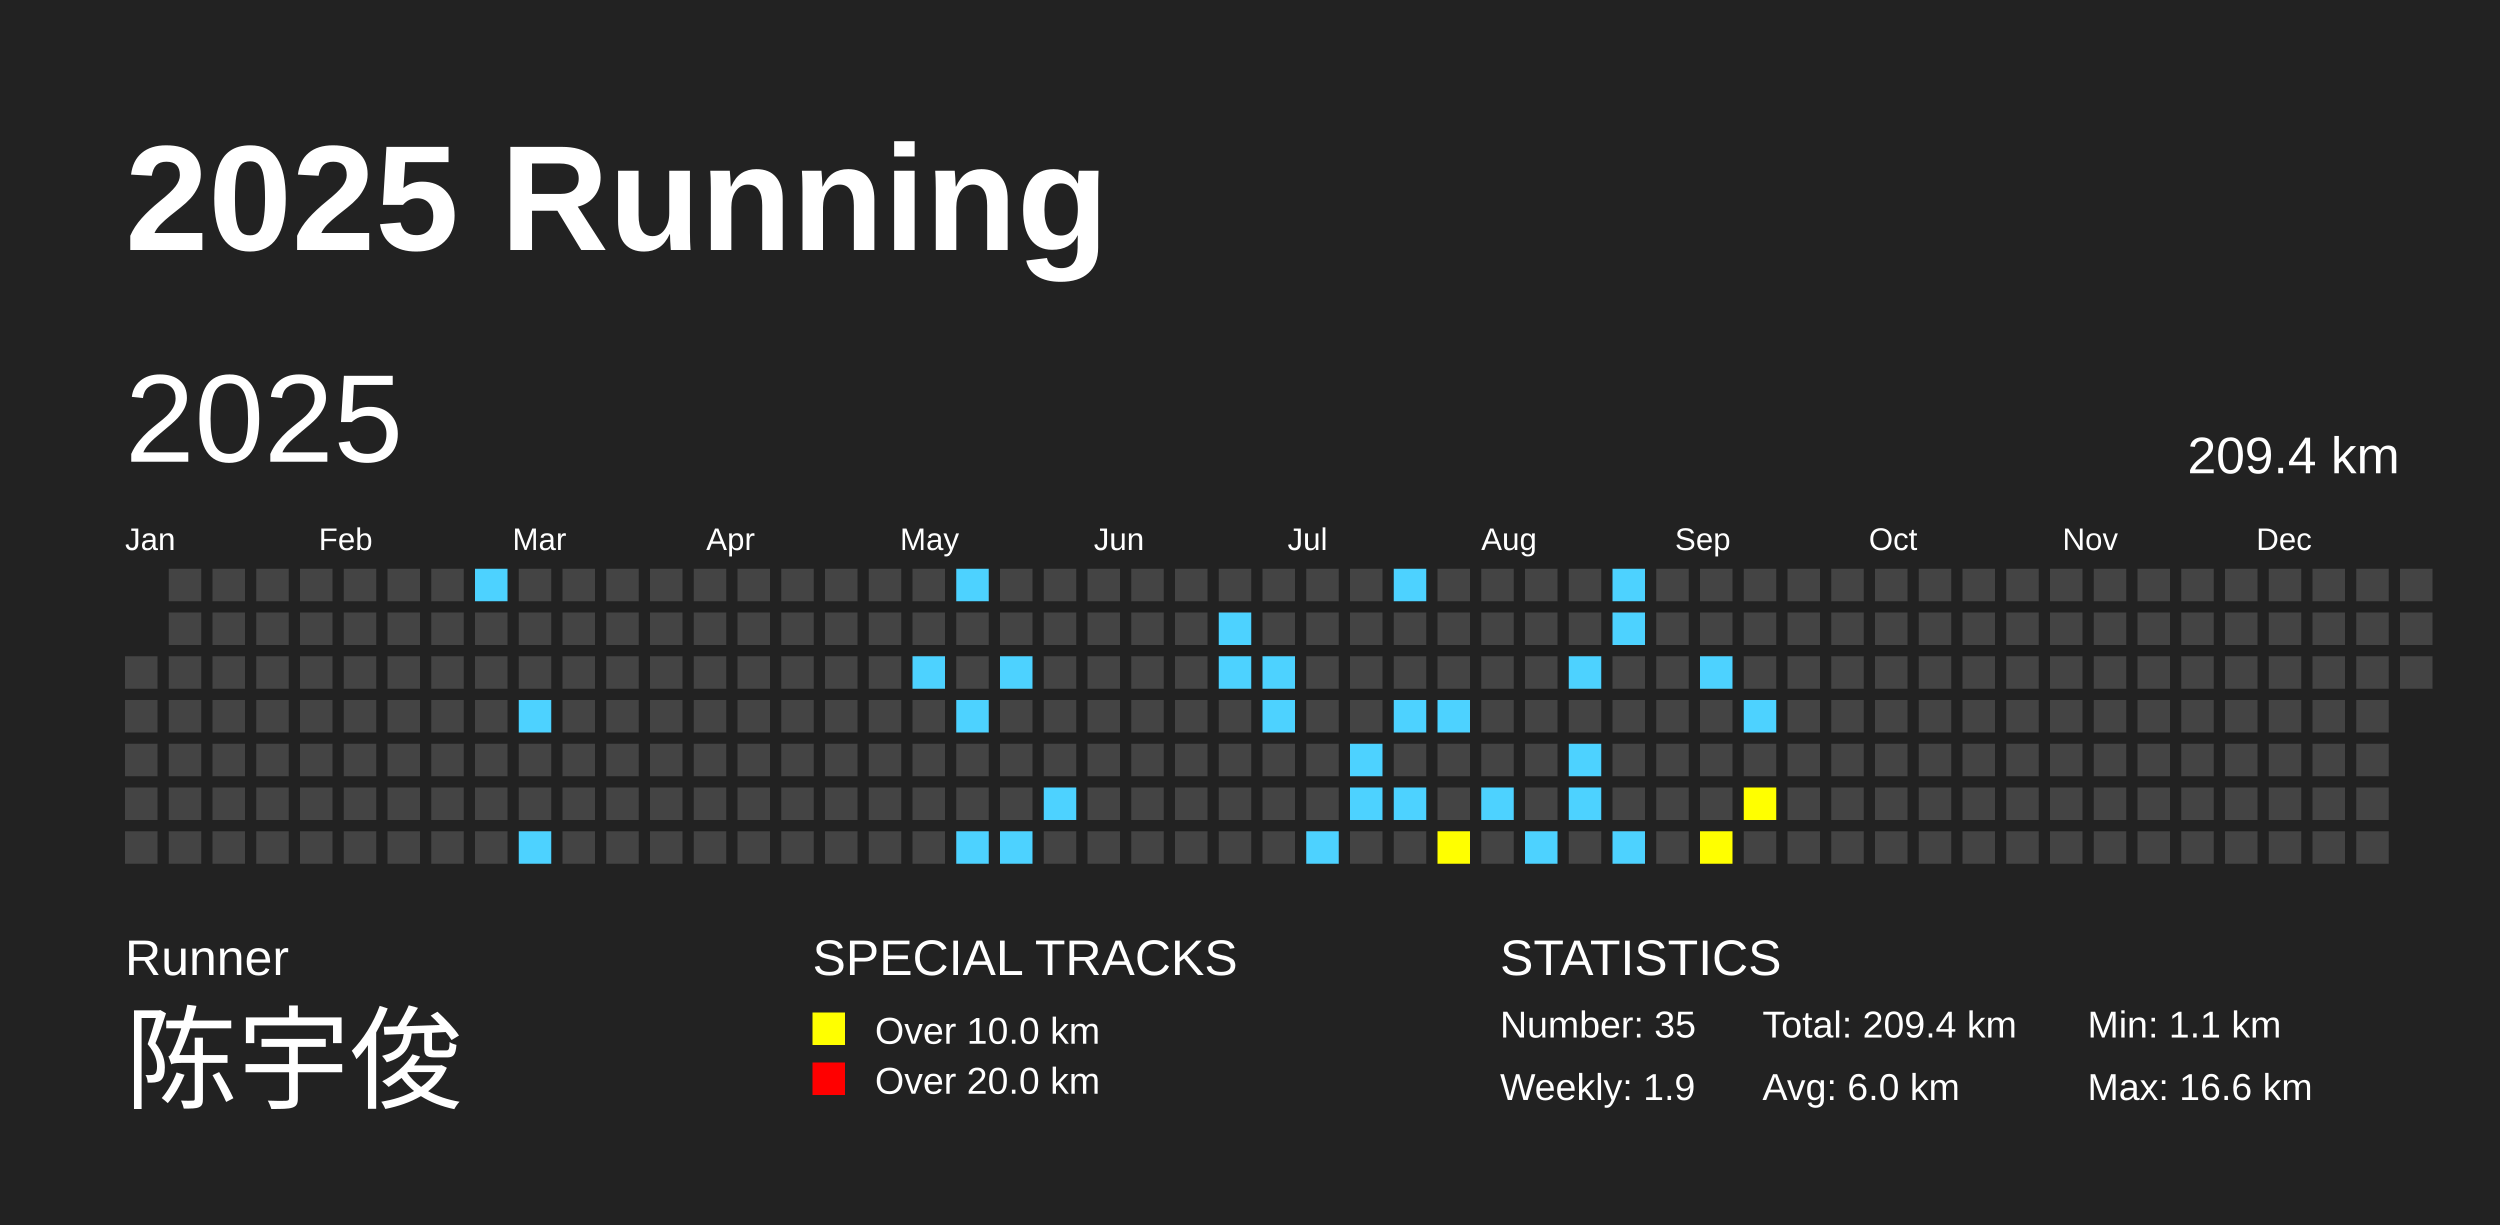
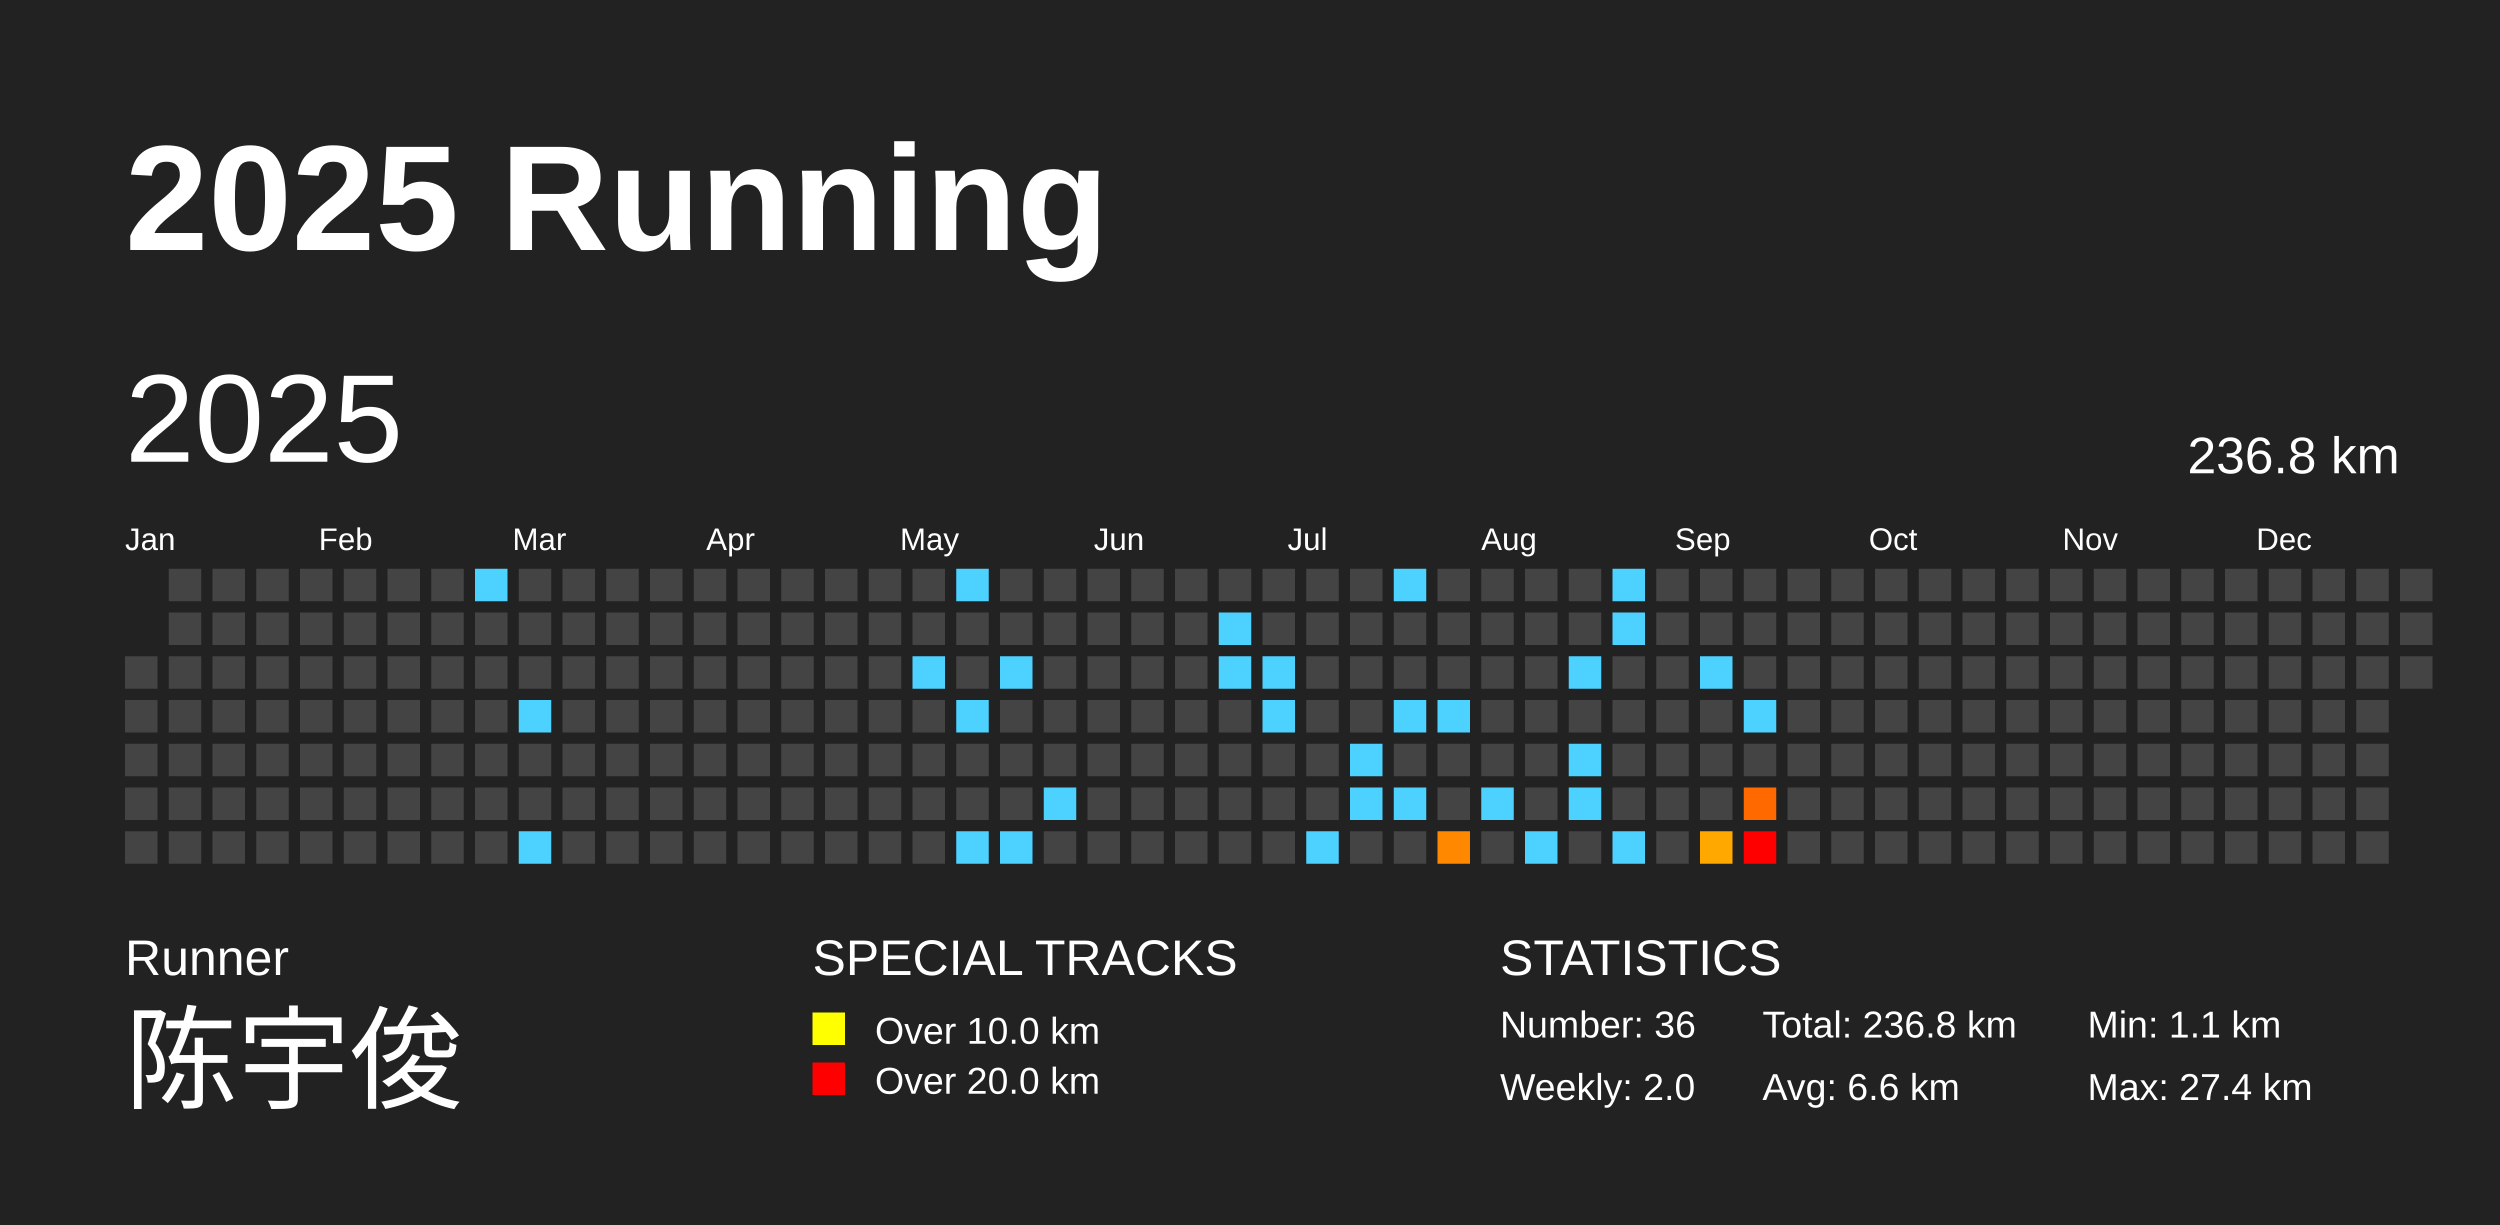
<svg xmlns="http://www.w3.org/2000/svg" baseProfile="full" height="98mm" version="1.1" viewBox="0,0,200,98" width="200mm">
  <defs />
  <rect fill="#222222" height="98" width="200" x="0" y="0" />
  <text fill="#FFFFFF" style="font-size:12px; font-family:Arial; font-weight:bold;" x="10" y="20">2025 Running</text>
  <text fill="#FFFFFF" style="font-size:4px; font-family:Arial" x="10" y="78">Runner</text>
  <text fill="#FFFFFF" style="font-size:9px; font-family:Arial" x="10" y="88">陈宇俊</text>
  <text fill="#FFFFFF" style="font-size:4px; font-family:Arial" x="65" y="78">SPECIAL TRACKS</text>
  <rect fill="yellow" height="2.6" width="2.6" x="65" y="81" />
  <text fill="#FFFFFF" style="font-size:3px; font-family:Arial" x="70" y="83.5">Over 10.0 km</text>
  <rect fill="red" height="2.6" width="2.6" x="65" y="85" />
  <text fill="#FFFFFF" style="font-size:3px; font-family:Arial" x="70" y="87.5">Over 20.0 km</text>
  <text fill="#FFFFFF" style="font-size:4px; font-family:Arial" x="120" y="78">STATISTICS</text>
-   <text fill="#FFFFFF" style="font-size:3px; font-family:Arial" x="120" y="83">Number: 35</text>
-   <text fill="#FFFFFF" style="font-size:3px; font-family:Arial" x="120" y="88">Weekly: 1.9</text>
-   <text fill="#FFFFFF" style="font-size:3px; font-family:Arial" x="141" y="83">Total: 209.4 km</text>
-   <text fill="#FFFFFF" style="font-size:3px; font-family:Arial" x="141" y="88">Avg: 6.0 km</text>
+   <text fill="#FFFFFF" style="font-size:3px; font-family:Arial" x="120" y="83">Number: 36</text>
+   <text fill="#FFFFFF" style="font-size:3px; font-family:Arial" x="120" y="88">Weekly: 2.0</text>
+   <text fill="#FFFFFF" style="font-size:3px; font-family:Arial" x="141" y="83">Total: 236.8 km</text>
+   <text fill="#FFFFFF" style="font-size:3px; font-family:Arial" x="141" y="88">Avg: 6.6 km</text>
  <text fill="#FFFFFF" style="font-size:3px; font-family:Arial" x="167" y="83">Min: 1.1 km</text>
-   <text fill="#FFFFFF" style="font-size:3px; font-family:Arial" x="167" y="88">Max: 16.6 km</text>
+   <text fill="#FFFFFF" style="font-size:3px; font-family:Arial" x="167" y="88">Max: 27.4 km</text>
  <text dominant-baseline="hanging" fill="#FFFFFF" style="font-size:10.0px; font-family:Arial;" x="10" y="30">2025</text>
-   <text dominant-baseline="hanging" fill="#FFFFFF" style="font-size:4.125px; font-family:Arial;" x="175" y="35">209.4 km</text>
+   <text dominant-baseline="hanging" fill="#FFFFFF" style="font-size:4.125px; font-family:Arial;" x="175" y="35">236.8 km</text>
  <text fill="#FFFFFF" style="font-size:2.5px; font-family:Arial" x="10.0" y="44">Jan</text>
  <text fill="#FFFFFF" style="font-size:2.5px; font-family:Arial" x="25.5" y="44">Feb</text>
  <text fill="#FFFFFF" style="font-size:2.5px; font-family:Arial" x="41.0" y="44">Mar</text>
  <text fill="#FFFFFF" style="font-size:2.5px; font-family:Arial" x="56.5" y="44">Apr</text>
  <text fill="#FFFFFF" style="font-size:2.5px; font-family:Arial" x="72.0" y="44">May</text>
  <text fill="#FFFFFF" style="font-size:2.5px; font-family:Arial" x="87.5" y="44">Jun</text>
  <text fill="#FFFFFF" style="font-size:2.5px; font-family:Arial" x="103.0" y="44">Jul</text>
  <text fill="#FFFFFF" style="font-size:2.5px; font-family:Arial" x="118.5" y="44">Aug</text>
  <text fill="#FFFFFF" style="font-size:2.5px; font-family:Arial" x="134.0" y="44">Sep</text>
  <text fill="#FFFFFF" style="font-size:2.5px; font-family:Arial" x="149.5" y="44">Oct</text>
  <text fill="#FFFFFF" style="font-size:2.5px; font-family:Arial" x="165.0" y="44">Nov</text>
  <text fill="#FFFFFF" style="font-size:2.5px; font-family:Arial" x="180.5" y="44">Dec</text>
  <rect fill="#444444" height="2.6" width="2.6" x="10.0" y="52.5" />
  <rect fill="#444444" height="2.6" width="2.6" x="10.0" y="56.0" />
  <rect fill="#444444" height="2.6" width="2.6" x="10.0" y="59.5" />
  <rect fill="#444444" height="2.6" width="2.6" x="10.0" y="63.0" />
  <rect fill="#444444" height="2.6" width="2.6" x="10.0" y="66.5" />
  <rect fill="#444444" height="2.6" width="2.6" x="13.5" y="45.5" />
  <rect fill="#444444" height="2.6" width="2.6" x="13.5" y="49.0" />
  <rect fill="#444444" height="2.6" width="2.6" x="13.5" y="52.5" />
  <rect fill="#444444" height="2.6" width="2.6" x="13.5" y="56.0" />
  <rect fill="#444444" height="2.6" width="2.6" x="13.5" y="59.5" />
  <rect fill="#444444" height="2.6" width="2.6" x="13.5" y="63.0" />
  <rect fill="#444444" height="2.6" width="2.6" x="13.5" y="66.5" />
  <rect fill="#444444" height="2.6" width="2.6" x="17.0" y="45.5" />
  <rect fill="#444444" height="2.6" width="2.6" x="17.0" y="49.0" />
  <rect fill="#444444" height="2.6" width="2.6" x="17.0" y="52.5" />
  <rect fill="#444444" height="2.6" width="2.6" x="17.0" y="56.0" />
  <rect fill="#444444" height="2.6" width="2.6" x="17.0" y="59.5" />
  <rect fill="#444444" height="2.6" width="2.6" x="17.0" y="63.0" />
  <rect fill="#444444" height="2.6" width="2.6" x="17.0" y="66.5" />
  <rect fill="#444444" height="2.6" width="2.6" x="20.5" y="45.5" />
  <rect fill="#444444" height="2.6" width="2.6" x="20.5" y="49.0" />
  <rect fill="#444444" height="2.6" width="2.6" x="20.5" y="52.5" />
  <rect fill="#444444" height="2.6" width="2.6" x="20.5" y="56.0" />
  <rect fill="#444444" height="2.6" width="2.6" x="20.5" y="59.5" />
  <rect fill="#444444" height="2.6" width="2.6" x="20.5" y="63.0" />
  <rect fill="#444444" height="2.6" width="2.6" x="20.5" y="66.5" />
  <rect fill="#444444" height="2.6" width="2.6" x="24.0" y="45.5" />
  <rect fill="#444444" height="2.6" width="2.6" x="24.0" y="49.0" />
  <rect fill="#444444" height="2.6" width="2.6" x="24.0" y="52.5" />
  <rect fill="#444444" height="2.6" width="2.6" x="24.0" y="56.0" />
  <rect fill="#444444" height="2.6" width="2.6" x="24.0" y="59.5" />
  <rect fill="#444444" height="2.6" width="2.6" x="24.0" y="63.0" />
  <rect fill="#444444" height="2.6" width="2.6" x="24.0" y="66.5" />
  <rect fill="#444444" height="2.6" width="2.6" x="27.5" y="45.5" />
  <rect fill="#444444" height="2.6" width="2.6" x="27.5" y="49.0" />
  <rect fill="#444444" height="2.6" width="2.6" x="27.5" y="52.5" />
  <rect fill="#444444" height="2.6" width="2.6" x="27.5" y="56.0" />
  <rect fill="#444444" height="2.6" width="2.6" x="27.5" y="59.5" />
  <rect fill="#444444" height="2.6" width="2.6" x="27.5" y="63.0" />
  <rect fill="#444444" height="2.6" width="2.6" x="27.5" y="66.5" />
  <rect fill="#444444" height="2.6" width="2.6" x="31.0" y="45.5" />
  <rect fill="#444444" height="2.6" width="2.6" x="31.0" y="49.0" />
  <rect fill="#444444" height="2.6" width="2.6" x="31.0" y="52.5" />
  <rect fill="#444444" height="2.6" width="2.6" x="31.0" y="56.0" />
  <rect fill="#444444" height="2.6" width="2.6" x="31.0" y="59.5" />
  <rect fill="#444444" height="2.6" width="2.6" x="31.0" y="63.0" />
  <rect fill="#444444" height="2.6" width="2.6" x="31.0" y="66.5" />
  <rect fill="#444444" height="2.6" width="2.6" x="34.5" y="45.5" />
  <rect fill="#444444" height="2.6" width="2.6" x="34.5" y="49.0" />
  <rect fill="#444444" height="2.6" width="2.6" x="34.5" y="52.5" />
  <rect fill="#444444" height="2.6" width="2.6" x="34.5" y="56.0" />
  <rect fill="#444444" height="2.6" width="2.6" x="34.5" y="59.5" />
  <rect fill="#444444" height="2.6" width="2.6" x="34.5" y="63.0" />
  <rect fill="#444444" height="2.6" width="2.6" x="34.5" y="66.5" />
-   <rect fill="#4DD2FF" height="2.6" width="2.6" x="38.0" y="45.5" />
+   <rect fill="#4dd2ff" height="2.6" width="2.6" x="38.0" y="45.5" />
  <rect fill="#444444" height="2.6" width="2.6" x="38.0" y="49.0" />
  <rect fill="#444444" height="2.6" width="2.6" x="38.0" y="52.5" />
  <rect fill="#444444" height="2.6" width="2.6" x="38.0" y="56.0" />
  <rect fill="#444444" height="2.6" width="2.6" x="38.0" y="59.5" />
  <rect fill="#444444" height="2.6" width="2.6" x="38.0" y="63.0" />
  <rect fill="#444444" height="2.6" width="2.6" x="38.0" y="66.5" />
  <rect fill="#444444" height="2.6" width="2.6" x="41.5" y="45.5" />
  <rect fill="#444444" height="2.6" width="2.6" x="41.5" y="49.0" />
  <rect fill="#444444" height="2.6" width="2.6" x="41.5" y="52.5" />
-   <rect fill="#4DD2FF" height="2.6" width="2.6" x="41.5" y="56.0" />
+   <rect fill="#4dd2ff" height="2.6" width="2.6" x="41.5" y="56.0" />
  <rect fill="#444444" height="2.6" width="2.6" x="41.5" y="59.5" />
  <rect fill="#444444" height="2.6" width="2.6" x="41.5" y="63.0" />
-   <rect fill="#4DD2FF" height="2.6" width="2.6" x="41.5" y="66.5" />
+   <rect fill="#4dd2ff" height="2.6" width="2.6" x="41.5" y="66.5" />
  <rect fill="#444444" height="2.6" width="2.6" x="45.0" y="45.5" />
  <rect fill="#444444" height="2.6" width="2.6" x="45.0" y="49.0" />
  <rect fill="#444444" height="2.6" width="2.6" x="45.0" y="52.5" />
  <rect fill="#444444" height="2.6" width="2.6" x="45.0" y="56.0" />
  <rect fill="#444444" height="2.6" width="2.6" x="45.0" y="59.5" />
  <rect fill="#444444" height="2.6" width="2.6" x="45.0" y="63.0" />
  <rect fill="#444444" height="2.6" width="2.6" x="45.0" y="66.5" />
  <rect fill="#444444" height="2.6" width="2.6" x="48.5" y="45.5" />
  <rect fill="#444444" height="2.6" width="2.6" x="48.5" y="49.0" />
  <rect fill="#444444" height="2.6" width="2.6" x="48.5" y="52.5" />
  <rect fill="#444444" height="2.6" width="2.6" x="48.5" y="56.0" />
  <rect fill="#444444" height="2.6" width="2.6" x="48.5" y="59.5" />
  <rect fill="#444444" height="2.6" width="2.6" x="48.5" y="63.0" />
  <rect fill="#444444" height="2.6" width="2.6" x="48.5" y="66.5" />
  <rect fill="#444444" height="2.6" width="2.6" x="52.0" y="45.5" />
  <rect fill="#444444" height="2.6" width="2.6" x="52.0" y="49.0" />
  <rect fill="#444444" height="2.6" width="2.6" x="52.0" y="52.5" />
  <rect fill="#444444" height="2.6" width="2.6" x="52.0" y="56.0" />
  <rect fill="#444444" height="2.6" width="2.6" x="52.0" y="59.5" />
  <rect fill="#444444" height="2.6" width="2.6" x="52.0" y="63.0" />
  <rect fill="#444444" height="2.6" width="2.6" x="52.0" y="66.5" />
  <rect fill="#444444" height="2.6" width="2.6" x="55.5" y="45.5" />
  <rect fill="#444444" height="2.6" width="2.6" x="55.5" y="49.0" />
  <rect fill="#444444" height="2.6" width="2.6" x="55.5" y="52.5" />
  <rect fill="#444444" height="2.6" width="2.6" x="55.5" y="56.0" />
  <rect fill="#444444" height="2.6" width="2.6" x="55.5" y="59.5" />
  <rect fill="#444444" height="2.6" width="2.6" x="55.5" y="63.0" />
  <rect fill="#444444" height="2.6" width="2.6" x="55.5" y="66.5" />
  <rect fill="#444444" height="2.6" width="2.6" x="59.0" y="45.5" />
  <rect fill="#444444" height="2.6" width="2.6" x="59.0" y="49.0" />
  <rect fill="#444444" height="2.6" width="2.6" x="59.0" y="52.5" />
  <rect fill="#444444" height="2.6" width="2.6" x="59.0" y="56.0" />
  <rect fill="#444444" height="2.6" width="2.6" x="59.0" y="59.5" />
  <rect fill="#444444" height="2.6" width="2.6" x="59.0" y="63.0" />
  <rect fill="#444444" height="2.6" width="2.6" x="59.0" y="66.5" />
  <rect fill="#444444" height="2.6" width="2.6" x="62.5" y="45.5" />
  <rect fill="#444444" height="2.6" width="2.6" x="62.5" y="49.0" />
  <rect fill="#444444" height="2.6" width="2.6" x="62.5" y="52.5" />
  <rect fill="#444444" height="2.6" width="2.6" x="62.5" y="56.0" />
  <rect fill="#444444" height="2.6" width="2.6" x="62.5" y="59.5" />
  <rect fill="#444444" height="2.6" width="2.6" x="62.5" y="63.0" />
  <rect fill="#444444" height="2.6" width="2.6" x="62.5" y="66.5" />
  <rect fill="#444444" height="2.6" width="2.6" x="66.0" y="45.5" />
  <rect fill="#444444" height="2.6" width="2.6" x="66.0" y="49.0" />
  <rect fill="#444444" height="2.6" width="2.6" x="66.0" y="52.5" />
  <rect fill="#444444" height="2.6" width="2.6" x="66.0" y="56.0" />
  <rect fill="#444444" height="2.6" width="2.6" x="66.0" y="59.5" />
  <rect fill="#444444" height="2.6" width="2.6" x="66.0" y="63.0" />
  <rect fill="#444444" height="2.6" width="2.6" x="66.0" y="66.5" />
  <rect fill="#444444" height="2.6" width="2.6" x="69.5" y="45.5" />
  <rect fill="#444444" height="2.6" width="2.6" x="69.5" y="49.0" />
  <rect fill="#444444" height="2.6" width="2.6" x="69.5" y="52.5" />
  <rect fill="#444444" height="2.6" width="2.6" x="69.5" y="56.0" />
  <rect fill="#444444" height="2.6" width="2.6" x="69.5" y="59.5" />
  <rect fill="#444444" height="2.6" width="2.6" x="69.5" y="63.0" />
  <rect fill="#444444" height="2.6" width="2.6" x="69.5" y="66.5" />
  <rect fill="#444444" height="2.6" width="2.6" x="73.0" y="45.5" />
  <rect fill="#444444" height="2.6" width="2.6" x="73.0" y="49.0" />
-   <rect fill="#4DD2FF" height="2.6" width="2.6" x="73.0" y="52.5" />
+   <rect fill="#4dd2ff" height="2.6" width="2.6" x="73.0" y="52.5" />
  <rect fill="#444444" height="2.6" width="2.6" x="73.0" y="56.0" />
  <rect fill="#444444" height="2.6" width="2.6" x="73.0" y="59.5" />
  <rect fill="#444444" height="2.6" width="2.6" x="73.0" y="63.0" />
  <rect fill="#444444" height="2.6" width="2.6" x="73.0" y="66.5" />
-   <rect fill="#4DD2FF" height="2.6" width="2.6" x="76.5" y="45.5" />
+   <rect fill="#4dd2ff" height="2.6" width="2.6" x="76.5" y="45.5" />
  <rect fill="#444444" height="2.6" width="2.6" x="76.5" y="49.0" />
  <rect fill="#444444" height="2.6" width="2.6" x="76.5" y="52.5" />
-   <rect fill="#4DD2FF" height="2.6" width="2.6" x="76.5" y="56.0" />
+   <rect fill="#4dd2ff" height="2.6" width="2.6" x="76.5" y="56.0" />
  <rect fill="#444444" height="2.6" width="2.6" x="76.5" y="59.5" />
  <rect fill="#444444" height="2.6" width="2.6" x="76.5" y="63.0" />
-   <rect fill="#4DD2FF" height="2.6" width="2.6" x="76.5" y="66.5" />
+   <rect fill="#4dd2ff" height="2.6" width="2.6" x="76.5" y="66.5" />
  <rect fill="#444444" height="2.6" width="2.6" x="80.0" y="45.5" />
  <rect fill="#444444" height="2.6" width="2.6" x="80.0" y="49.0" />
-   <rect fill="#4DD2FF" height="2.6" width="2.6" x="80.0" y="52.5" />
+   <rect fill="#4dd2ff" height="2.6" width="2.6" x="80.0" y="52.5" />
  <rect fill="#444444" height="2.6" width="2.6" x="80.0" y="56.0" />
  <rect fill="#444444" height="2.6" width="2.6" x="80.0" y="59.5" />
  <rect fill="#444444" height="2.6" width="2.6" x="80.0" y="63.0" />
-   <rect fill="#4DD2FF" height="2.6" width="2.6" x="80.0" y="66.5" />
+   <rect fill="#4dd2ff" height="2.6" width="2.6" x="80.0" y="66.5" />
  <rect fill="#444444" height="2.6" width="2.6" x="83.5" y="45.5" />
  <rect fill="#444444" height="2.6" width="2.6" x="83.5" y="49.0" />
  <rect fill="#444444" height="2.6" width="2.6" x="83.5" y="52.5" />
  <rect fill="#444444" height="2.6" width="2.6" x="83.5" y="56.0" />
  <rect fill="#444444" height="2.6" width="2.6" x="83.5" y="59.5" />
-   <rect fill="#4DD2FF" height="2.6" width="2.6" x="83.5" y="63.0" />
+   <rect fill="#4dd2ff" height="2.6" width="2.6" x="83.5" y="63.0" />
  <rect fill="#444444" height="2.6" width="2.6" x="83.5" y="66.5" />
  <rect fill="#444444" height="2.6" width="2.6" x="87.0" y="45.5" />
  <rect fill="#444444" height="2.6" width="2.6" x="87.0" y="49.0" />
  <rect fill="#444444" height="2.6" width="2.6" x="87.0" y="52.5" />
  <rect fill="#444444" height="2.6" width="2.6" x="87.0" y="56.0" />
  <rect fill="#444444" height="2.6" width="2.6" x="87.0" y="59.5" />
  <rect fill="#444444" height="2.6" width="2.6" x="87.0" y="63.0" />
  <rect fill="#444444" height="2.6" width="2.6" x="87.0" y="66.5" />
  <rect fill="#444444" height="2.6" width="2.6" x="90.5" y="45.5" />
  <rect fill="#444444" height="2.6" width="2.6" x="90.5" y="49.0" />
  <rect fill="#444444" height="2.6" width="2.6" x="90.5" y="52.5" />
  <rect fill="#444444" height="2.6" width="2.6" x="90.5" y="56.0" />
  <rect fill="#444444" height="2.6" width="2.6" x="90.5" y="59.5" />
  <rect fill="#444444" height="2.6" width="2.6" x="90.5" y="63.0" />
  <rect fill="#444444" height="2.6" width="2.6" x="90.5" y="66.5" />
  <rect fill="#444444" height="2.6" width="2.6" x="94.0" y="45.5" />
  <rect fill="#444444" height="2.6" width="2.6" x="94.0" y="49.0" />
  <rect fill="#444444" height="2.6" width="2.6" x="94.0" y="52.5" />
  <rect fill="#444444" height="2.6" width="2.6" x="94.0" y="56.0" />
  <rect fill="#444444" height="2.6" width="2.6" x="94.0" y="59.5" />
  <rect fill="#444444" height="2.6" width="2.6" x="94.0" y="63.0" />
  <rect fill="#444444" height="2.6" width="2.6" x="94.0" y="66.5" />
  <rect fill="#444444" height="2.6" width="2.6" x="97.5" y="45.5" />
-   <rect fill="#4DD2FF" height="2.6" width="2.6" x="97.5" y="49.0" />
-   <rect fill="#4DD2FF" height="2.6" width="2.6" x="97.5" y="52.5" />
+   <rect fill="#4dd2ff" height="2.6" width="2.6" x="97.5" y="49.0" />
+   <rect fill="#4dd2ff" height="2.6" width="2.6" x="97.5" y="52.5" />
  <rect fill="#444444" height="2.6" width="2.6" x="97.5" y="56.0" />
  <rect fill="#444444" height="2.6" width="2.6" x="97.5" y="59.5" />
  <rect fill="#444444" height="2.6" width="2.6" x="97.5" y="63.0" />
  <rect fill="#444444" height="2.6" width="2.6" x="97.5" y="66.5" />
  <rect fill="#444444" height="2.6" width="2.6" x="101.0" y="45.5" />
  <rect fill="#444444" height="2.6" width="2.6" x="101.0" y="49.0" />
-   <rect fill="#4DD2FF" height="2.6" width="2.6" x="101.0" y="52.5" />
-   <rect fill="#4DD2FF" height="2.6" width="2.6" x="101.0" y="56.0" />
+   <rect fill="#4dd2ff" height="2.6" width="2.6" x="101.0" y="52.5" />
+   <rect fill="#4dd2ff" height="2.6" width="2.6" x="101.0" y="56.0" />
  <rect fill="#444444" height="2.6" width="2.6" x="101.0" y="59.5" />
  <rect fill="#444444" height="2.6" width="2.6" x="101.0" y="63.0" />
  <rect fill="#444444" height="2.6" width="2.6" x="101.0" y="66.5" />
  <rect fill="#444444" height="2.6" width="2.6" x="104.5" y="45.5" />
  <rect fill="#444444" height="2.6" width="2.6" x="104.5" y="49.0" />
  <rect fill="#444444" height="2.6" width="2.6" x="104.5" y="52.5" />
  <rect fill="#444444" height="2.6" width="2.6" x="104.5" y="56.0" />
  <rect fill="#444444" height="2.6" width="2.6" x="104.5" y="59.5" />
  <rect fill="#444444" height="2.6" width="2.6" x="104.5" y="63.0" />
-   <rect fill="#4DD2FF" height="2.6" width="2.6" x="104.5" y="66.5" />
+   <rect fill="#4dd2ff" height="2.6" width="2.6" x="104.5" y="66.5" />
  <rect fill="#444444" height="2.6" width="2.6" x="108.0" y="45.5" />
  <rect fill="#444444" height="2.6" width="2.6" x="108.0" y="49.0" />
  <rect fill="#444444" height="2.6" width="2.6" x="108.0" y="52.5" />
  <rect fill="#444444" height="2.6" width="2.6" x="108.0" y="56.0" />
-   <rect fill="#4DD2FF" height="2.6" width="2.6" x="108.0" y="59.5" />
-   <rect fill="#4DD2FF" height="2.6" width="2.6" x="108.0" y="63.0" />
+   <rect fill="#4dd2ff" height="2.6" width="2.6" x="108.0" y="59.5" />
+   <rect fill="#4dd2ff" height="2.6" width="2.6" x="108.0" y="63.0" />
  <rect fill="#444444" height="2.6" width="2.6" x="108.0" y="66.5" />
-   <rect fill="#4DD2FF" height="2.6" width="2.6" x="111.5" y="45.5" />
+   <rect fill="#4dd2ff" height="2.6" width="2.6" x="111.5" y="45.5" />
  <rect fill="#444444" height="2.6" width="2.6" x="111.5" y="49.0" />
  <rect fill="#444444" height="2.6" width="2.6" x="111.5" y="52.5" />
-   <rect fill="#4DD2FF" height="2.6" width="2.6" x="111.5" y="56.0" />
+   <rect fill="#4dd2ff" height="2.6" width="2.6" x="111.5" y="56.0" />
  <rect fill="#444444" height="2.6" width="2.6" x="111.5" y="59.5" />
-   <rect fill="#4DD2FF" height="2.6" width="2.6" x="111.5" y="63.0" />
+   <rect fill="#4dd2ff" height="2.6" width="2.6" x="111.5" y="63.0" />
  <rect fill="#444444" height="2.6" width="2.6" x="111.5" y="66.5" />
  <rect fill="#444444" height="2.6" width="2.6" x="115.0" y="45.5" />
  <rect fill="#444444" height="2.6" width="2.6" x="115.0" y="49.0" />
  <rect fill="#444444" height="2.6" width="2.6" x="115.0" y="52.5" />
-   <rect fill="#4DD2FF" height="2.6" width="2.6" x="115.0" y="56.0" />
+   <rect fill="#4dd2ff" height="2.6" width="2.6" x="115.0" y="56.0" />
  <rect fill="#444444" height="2.6" width="2.6" x="115.0" y="59.5" />
  <rect fill="#444444" height="2.6" width="2.6" x="115.0" y="63.0" />
-   <rect fill="yellow" height="2.6" width="2.6" x="115.0" y="66.5" />
+   <rect fill="#ff8800" height="2.6" width="2.6" x="115.0" y="66.5" />
  <rect fill="#444444" height="2.6" width="2.6" x="118.5" y="45.5" />
  <rect fill="#444444" height="2.6" width="2.6" x="118.5" y="49.0" />
  <rect fill="#444444" height="2.6" width="2.6" x="118.5" y="52.5" />
  <rect fill="#444444" height="2.6" width="2.6" x="118.5" y="56.0" />
  <rect fill="#444444" height="2.6" width="2.6" x="118.5" y="59.5" />
-   <rect fill="#4DD2FF" height="2.6" width="2.6" x="118.5" y="63.0" />
+   <rect fill="#4dd2ff" height="2.6" width="2.6" x="118.5" y="63.0" />
  <rect fill="#444444" height="2.6" width="2.6" x="118.5" y="66.5" />
  <rect fill="#444444" height="2.6" width="2.6" x="122.0" y="45.5" />
  <rect fill="#444444" height="2.6" width="2.6" x="122.0" y="49.0" />
  <rect fill="#444444" height="2.6" width="2.6" x="122.0" y="52.5" />
  <rect fill="#444444" height="2.6" width="2.6" x="122.0" y="56.0" />
  <rect fill="#444444" height="2.6" width="2.6" x="122.0" y="59.5" />
  <rect fill="#444444" height="2.6" width="2.6" x="122.0" y="63.0" />
-   <rect fill="#4DD2FF" height="2.6" width="2.6" x="122.0" y="66.5" />
+   <rect fill="#4dd2ff" height="2.6" width="2.6" x="122.0" y="66.5" />
  <rect fill="#444444" height="2.6" width="2.6" x="125.5" y="45.5" />
  <rect fill="#444444" height="2.6" width="2.6" x="125.5" y="49.0" />
-   <rect fill="#4DD2FF" height="2.6" width="2.6" x="125.5" y="52.5" />
+   <rect fill="#4dd2ff" height="2.6" width="2.6" x="125.5" y="52.5" />
  <rect fill="#444444" height="2.6" width="2.6" x="125.5" y="56.0" />
-   <rect fill="#4DD2FF" height="2.6" width="2.6" x="125.5" y="59.5" />
-   <rect fill="#4DD2FF" height="2.6" width="2.6" x="125.5" y="63.0" />
+   <rect fill="#4dd2ff" height="2.6" width="2.6" x="125.5" y="59.5" />
+   <rect fill="#4dd2ff" height="2.6" width="2.6" x="125.5" y="63.0" />
  <rect fill="#444444" height="2.6" width="2.6" x="125.5" y="66.5" />
-   <rect fill="#4DD2FF" height="2.6" width="2.6" x="129.0" y="45.5" />
-   <rect fill="#4DD2FF" height="2.6" width="2.6" x="129.0" y="49.0" />
+   <rect fill="#4dd2ff" height="2.6" width="2.6" x="129.0" y="45.5" />
+   <rect fill="#4dd2ff" height="2.6" width="2.6" x="129.0" y="49.0" />
  <rect fill="#444444" height="2.6" width="2.6" x="129.0" y="52.5" />
  <rect fill="#444444" height="2.6" width="2.6" x="129.0" y="56.0" />
  <rect fill="#444444" height="2.6" width="2.6" x="129.0" y="59.5" />
  <rect fill="#444444" height="2.6" width="2.6" x="129.0" y="63.0" />
-   <rect fill="#4DD2FF" height="2.6" width="2.6" x="129.0" y="66.5" />
+   <rect fill="#4dd2ff" height="2.6" width="2.6" x="129.0" y="66.5" />
  <rect fill="#444444" height="2.6" width="2.6" x="132.5" y="45.5" />
  <rect fill="#444444" height="2.6" width="2.6" x="132.5" y="49.0" />
  <rect fill="#444444" height="2.6" width="2.6" x="132.5" y="52.5" />
  <rect fill="#444444" height="2.6" width="2.6" x="132.5" y="56.0" />
  <rect fill="#444444" height="2.6" width="2.6" x="132.5" y="59.5" />
  <rect fill="#444444" height="2.6" width="2.6" x="132.5" y="63.0" />
  <rect fill="#444444" height="2.6" width="2.6" x="132.5" y="66.5" />
  <rect fill="#444444" height="2.6" width="2.6" x="136.0" y="45.5" />
  <rect fill="#444444" height="2.6" width="2.6" x="136.0" y="49.0" />
-   <rect fill="#4DD2FF" height="2.6" width="2.6" x="136.0" y="52.5" />
+   <rect fill="#4dd2ff" height="2.6" width="2.6" x="136.0" y="52.5" />
  <rect fill="#444444" height="2.6" width="2.6" x="136.0" y="56.0" />
  <rect fill="#444444" height="2.6" width="2.6" x="136.0" y="59.5" />
  <rect fill="#444444" height="2.6" width="2.6" x="136.0" y="63.0" />
-   <rect fill="yellow" height="2.6" width="2.6" x="136.0" y="66.5" />
+   <rect fill="#ffa800" height="2.6" width="2.6" x="136.0" y="66.5" />
  <rect fill="#444444" height="2.6" width="2.6" x="139.5" y="45.5" />
  <rect fill="#444444" height="2.6" width="2.6" x="139.5" y="49.0" />
  <rect fill="#444444" height="2.6" width="2.6" x="139.5" y="52.5" />
-   <rect fill="#4DD2FF" height="2.6" width="2.6" x="139.5" y="56.0" />
+   <rect fill="#4dd2ff" height="2.6" width="2.6" x="139.5" y="56.0" />
  <rect fill="#444444" height="2.6" width="2.6" x="139.5" y="59.5" />
-   <rect fill="yellow" height="2.6" width="2.6" x="139.5" y="63.0" />
-   <rect fill="#444444" height="2.6" width="2.6" x="139.5" y="66.5" />
+   <rect fill="#ff6900" height="2.6" width="2.6" x="139.5" y="63.0" />
+   <rect fill="red" height="2.6" width="2.6" x="139.5" y="66.5" />
  <rect fill="#444444" height="2.6" width="2.6" x="143.0" y="45.5" />
  <rect fill="#444444" height="2.6" width="2.6" x="143.0" y="49.0" />
  <rect fill="#444444" height="2.6" width="2.6" x="143.0" y="52.5" />
  <rect fill="#444444" height="2.6" width="2.6" x="143.0" y="56.0" />
  <rect fill="#444444" height="2.6" width="2.6" x="143.0" y="59.5" />
  <rect fill="#444444" height="2.6" width="2.6" x="143.0" y="63.0" />
  <rect fill="#444444" height="2.6" width="2.6" x="143.0" y="66.5" />
  <rect fill="#444444" height="2.6" width="2.6" x="146.5" y="45.5" />
  <rect fill="#444444" height="2.6" width="2.6" x="146.5" y="49.0" />
  <rect fill="#444444" height="2.6" width="2.6" x="146.5" y="52.5" />
  <rect fill="#444444" height="2.6" width="2.6" x="146.5" y="56.0" />
  <rect fill="#444444" height="2.6" width="2.6" x="146.5" y="59.5" />
  <rect fill="#444444" height="2.6" width="2.6" x="146.5" y="63.0" />
  <rect fill="#444444" height="2.6" width="2.6" x="146.5" y="66.5" />
  <rect fill="#444444" height="2.6" width="2.6" x="150.0" y="45.5" />
  <rect fill="#444444" height="2.6" width="2.6" x="150.0" y="49.0" />
  <rect fill="#444444" height="2.6" width="2.6" x="150.0" y="52.5" />
  <rect fill="#444444" height="2.6" width="2.6" x="150.0" y="56.0" />
  <rect fill="#444444" height="2.6" width="2.6" x="150.0" y="59.5" />
  <rect fill="#444444" height="2.6" width="2.6" x="150.0" y="63.0" />
  <rect fill="#444444" height="2.6" width="2.6" x="150.0" y="66.5" />
  <rect fill="#444444" height="2.6" width="2.6" x="153.5" y="45.5" />
  <rect fill="#444444" height="2.6" width="2.6" x="153.5" y="49.0" />
  <rect fill="#444444" height="2.6" width="2.6" x="153.5" y="52.5" />
  <rect fill="#444444" height="2.6" width="2.6" x="153.5" y="56.0" />
  <rect fill="#444444" height="2.6" width="2.6" x="153.5" y="59.5" />
  <rect fill="#444444" height="2.6" width="2.6" x="153.5" y="63.0" />
  <rect fill="#444444" height="2.6" width="2.6" x="153.5" y="66.5" />
  <rect fill="#444444" height="2.6" width="2.6" x="157.0" y="45.5" />
  <rect fill="#444444" height="2.6" width="2.6" x="157.0" y="49.0" />
  <rect fill="#444444" height="2.6" width="2.6" x="157.0" y="52.5" />
  <rect fill="#444444" height="2.6" width="2.6" x="157.0" y="56.0" />
  <rect fill="#444444" height="2.6" width="2.6" x="157.0" y="59.5" />
  <rect fill="#444444" height="2.6" width="2.6" x="157.0" y="63.0" />
  <rect fill="#444444" height="2.6" width="2.6" x="157.0" y="66.5" />
  <rect fill="#444444" height="2.6" width="2.6" x="160.5" y="45.5" />
  <rect fill="#444444" height="2.6" width="2.6" x="160.5" y="49.0" />
  <rect fill="#444444" height="2.6" width="2.6" x="160.5" y="52.5" />
  <rect fill="#444444" height="2.6" width="2.6" x="160.5" y="56.0" />
  <rect fill="#444444" height="2.6" width="2.6" x="160.5" y="59.5" />
  <rect fill="#444444" height="2.6" width="2.6" x="160.5" y="63.0" />
  <rect fill="#444444" height="2.6" width="2.6" x="160.5" y="66.5" />
  <rect fill="#444444" height="2.6" width="2.6" x="164.0" y="45.5" />
  <rect fill="#444444" height="2.6" width="2.6" x="164.0" y="49.0" />
  <rect fill="#444444" height="2.6" width="2.6" x="164.0" y="52.5" />
  <rect fill="#444444" height="2.6" width="2.6" x="164.0" y="56.0" />
  <rect fill="#444444" height="2.6" width="2.6" x="164.0" y="59.5" />
  <rect fill="#444444" height="2.6" width="2.6" x="164.0" y="63.0" />
  <rect fill="#444444" height="2.6" width="2.6" x="164.0" y="66.5" />
  <rect fill="#444444" height="2.6" width="2.6" x="167.5" y="45.5" />
  <rect fill="#444444" height="2.6" width="2.6" x="167.5" y="49.0" />
  <rect fill="#444444" height="2.6" width="2.6" x="167.5" y="52.5" />
  <rect fill="#444444" height="2.6" width="2.6" x="167.5" y="56.0" />
  <rect fill="#444444" height="2.6" width="2.6" x="167.5" y="59.5" />
  <rect fill="#444444" height="2.6" width="2.6" x="167.5" y="63.0" />
  <rect fill="#444444" height="2.6" width="2.6" x="167.5" y="66.5" />
  <rect fill="#444444" height="2.6" width="2.6" x="171.0" y="45.5" />
  <rect fill="#444444" height="2.6" width="2.6" x="171.0" y="49.0" />
  <rect fill="#444444" height="2.6" width="2.6" x="171.0" y="52.5" />
  <rect fill="#444444" height="2.6" width="2.6" x="171.0" y="56.0" />
  <rect fill="#444444" height="2.6" width="2.6" x="171.0" y="59.5" />
  <rect fill="#444444" height="2.6" width="2.6" x="171.0" y="63.0" />
  <rect fill="#444444" height="2.6" width="2.6" x="171.0" y="66.5" />
  <rect fill="#444444" height="2.6" width="2.6" x="174.5" y="45.5" />
  <rect fill="#444444" height="2.6" width="2.6" x="174.5" y="49.0" />
  <rect fill="#444444" height="2.6" width="2.6" x="174.5" y="52.5" />
  <rect fill="#444444" height="2.6" width="2.6" x="174.5" y="56.0" />
  <rect fill="#444444" height="2.6" width="2.6" x="174.5" y="59.5" />
  <rect fill="#444444" height="2.6" width="2.6" x="174.5" y="63.0" />
  <rect fill="#444444" height="2.6" width="2.6" x="174.5" y="66.5" />
  <rect fill="#444444" height="2.6" width="2.6" x="178.0" y="45.5" />
  <rect fill="#444444" height="2.6" width="2.6" x="178.0" y="49.0" />
  <rect fill="#444444" height="2.6" width="2.6" x="178.0" y="52.5" />
  <rect fill="#444444" height="2.6" width="2.6" x="178.0" y="56.0" />
  <rect fill="#444444" height="2.6" width="2.6" x="178.0" y="59.5" />
  <rect fill="#444444" height="2.6" width="2.6" x="178.0" y="63.0" />
  <rect fill="#444444" height="2.6" width="2.6" x="178.0" y="66.5" />
  <rect fill="#444444" height="2.6" width="2.6" x="181.5" y="45.5" />
  <rect fill="#444444" height="2.6" width="2.6" x="181.5" y="49.0" />
  <rect fill="#444444" height="2.6" width="2.6" x="181.5" y="52.5" />
  <rect fill="#444444" height="2.6" width="2.6" x="181.5" y="56.0" />
  <rect fill="#444444" height="2.6" width="2.6" x="181.5" y="59.5" />
  <rect fill="#444444" height="2.6" width="2.6" x="181.5" y="63.0" />
  <rect fill="#444444" height="2.6" width="2.6" x="181.5" y="66.5" />
  <rect fill="#444444" height="2.6" width="2.6" x="185.0" y="45.5" />
  <rect fill="#444444" height="2.6" width="2.6" x="185.0" y="49.0" />
  <rect fill="#444444" height="2.6" width="2.6" x="185.0" y="52.5" />
  <rect fill="#444444" height="2.6" width="2.6" x="185.0" y="56.0" />
  <rect fill="#444444" height="2.6" width="2.6" x="185.0" y="59.5" />
  <rect fill="#444444" height="2.6" width="2.6" x="185.0" y="63.0" />
  <rect fill="#444444" height="2.6" width="2.6" x="185.0" y="66.5" />
  <rect fill="#444444" height="2.6" width="2.6" x="188.5" y="45.5" />
  <rect fill="#444444" height="2.6" width="2.6" x="188.5" y="49.0" />
  <rect fill="#444444" height="2.6" width="2.6" x="188.5" y="52.5" />
  <rect fill="#444444" height="2.6" width="2.6" x="188.5" y="56.0" />
  <rect fill="#444444" height="2.6" width="2.6" x="188.5" y="59.5" />
  <rect fill="#444444" height="2.6" width="2.6" x="188.5" y="63.0" />
  <rect fill="#444444" height="2.6" width="2.6" x="188.5" y="66.5" />
  <rect fill="#444444" height="2.6" width="2.6" x="192.0" y="45.5" />
  <rect fill="#444444" height="2.6" width="2.6" x="192.0" y="49.0" />
  <rect fill="#444444" height="2.6" width="2.6" x="192.0" y="52.5" />
</svg>
